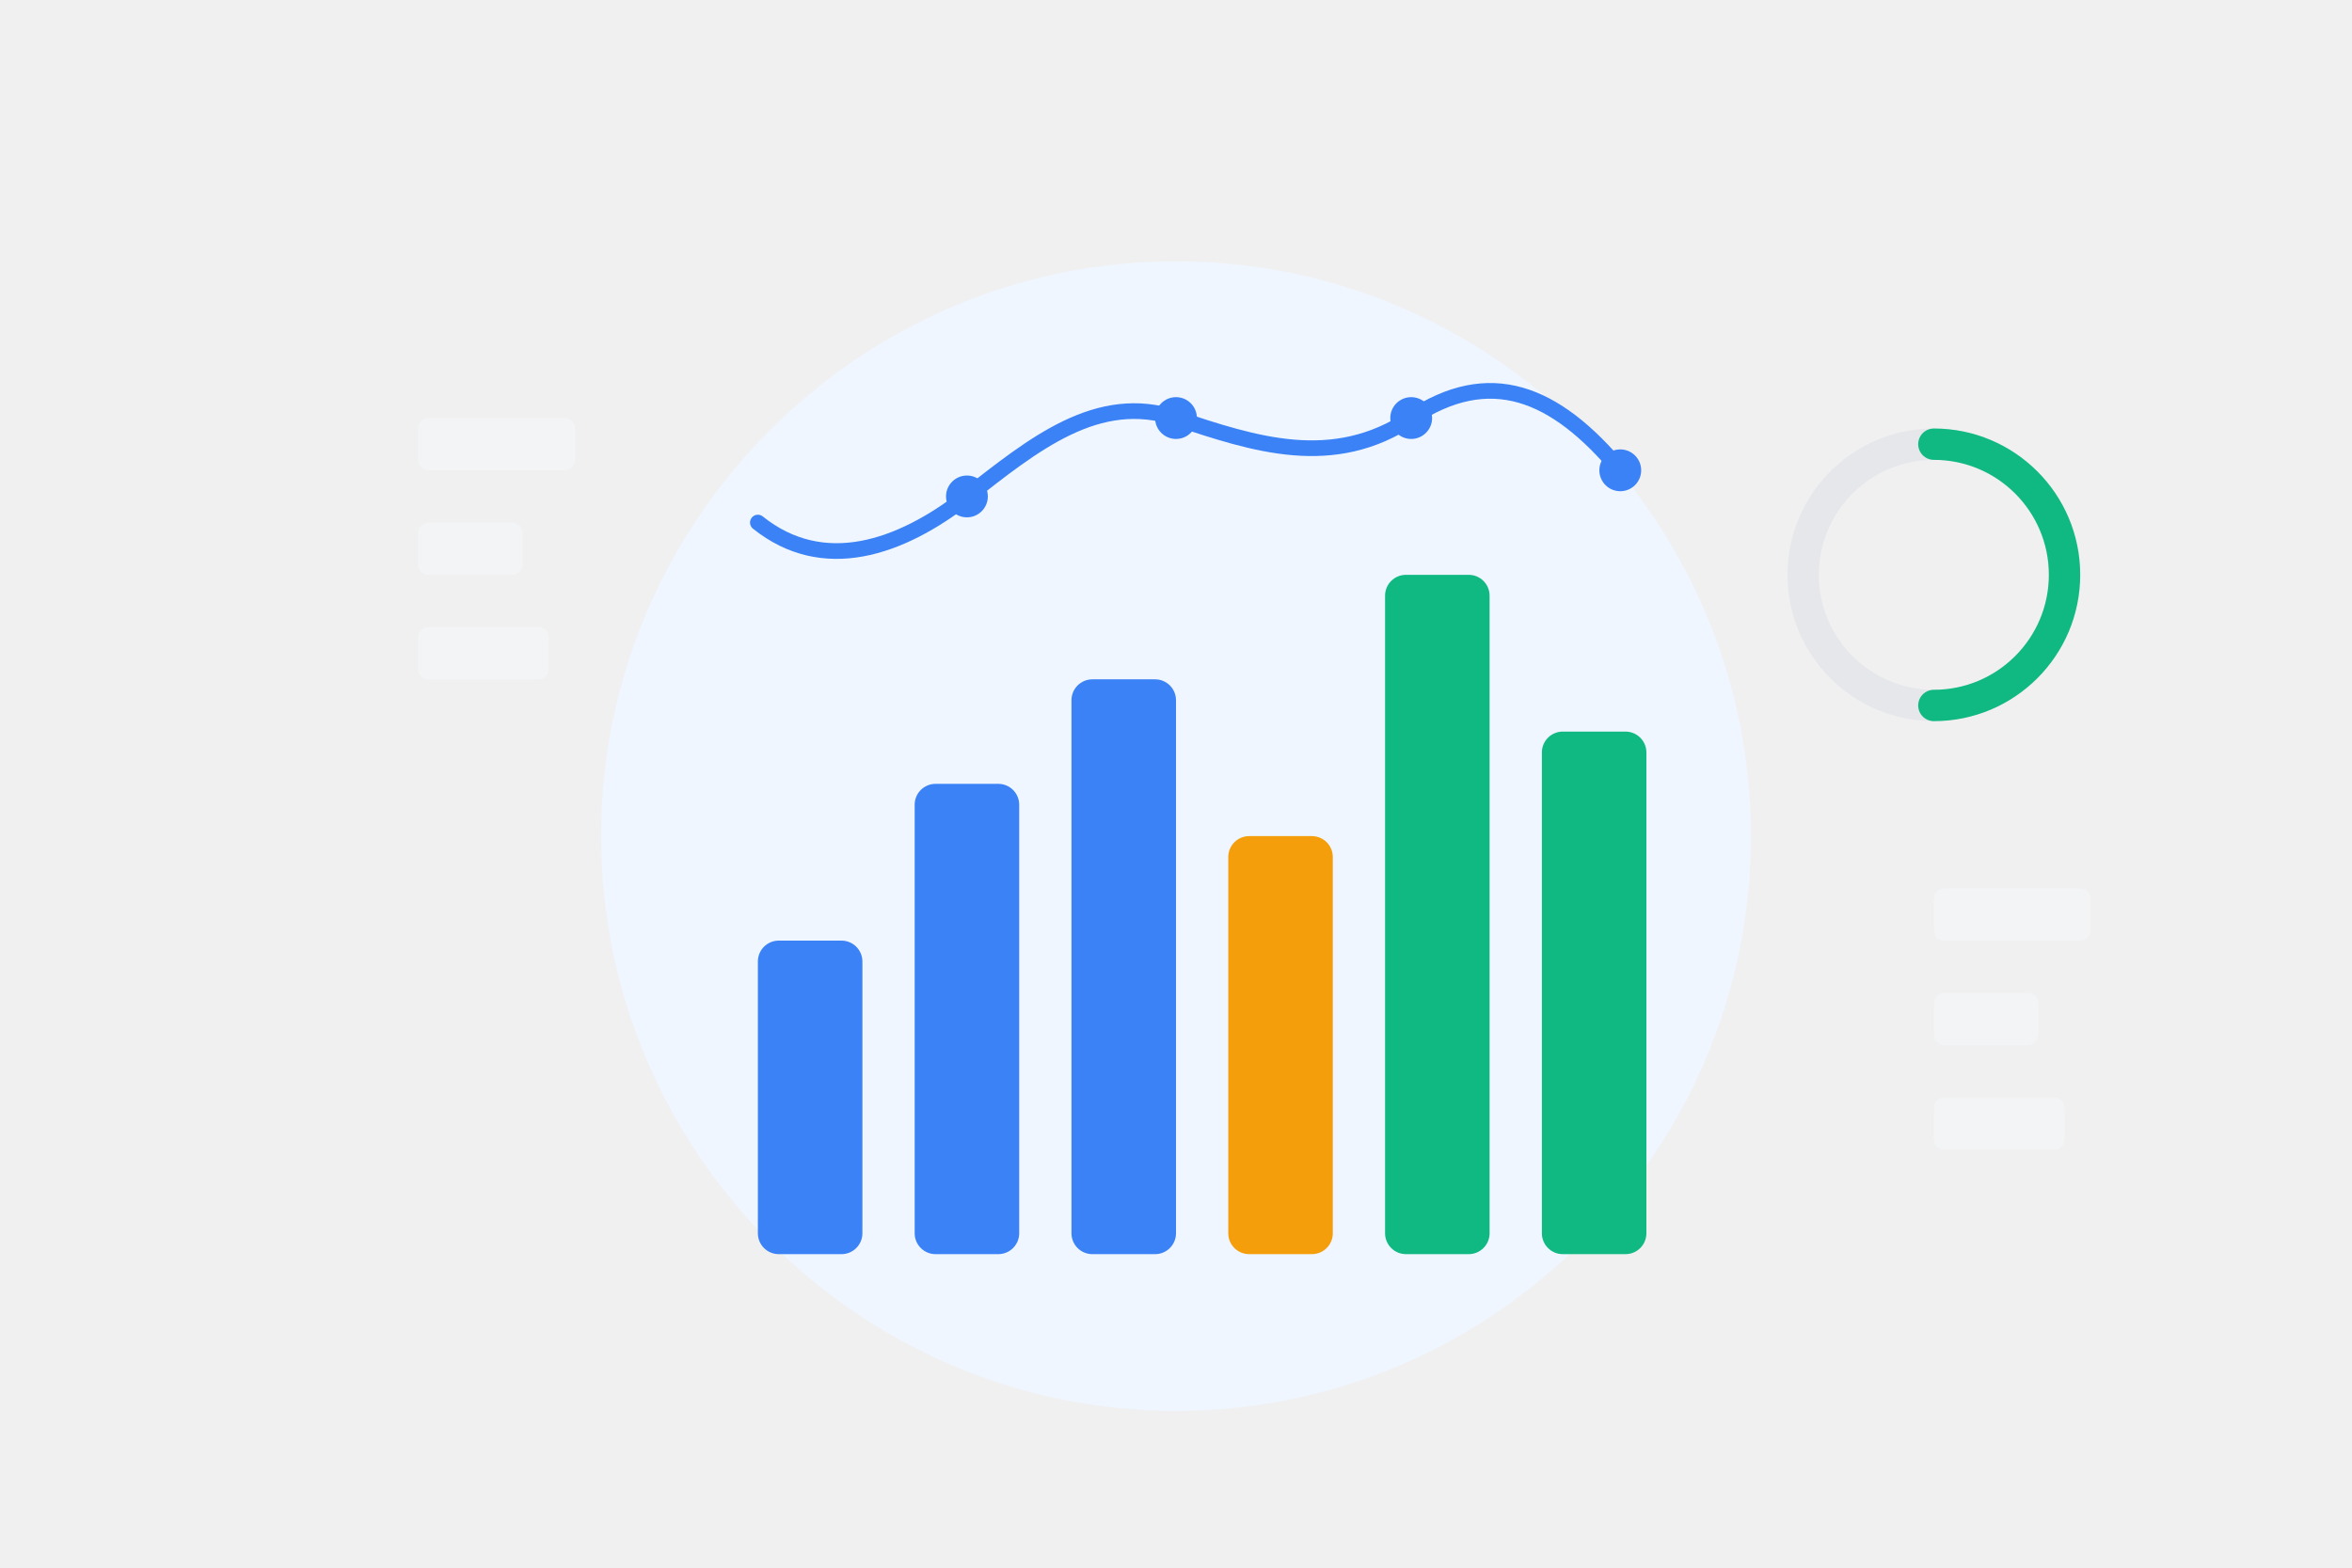
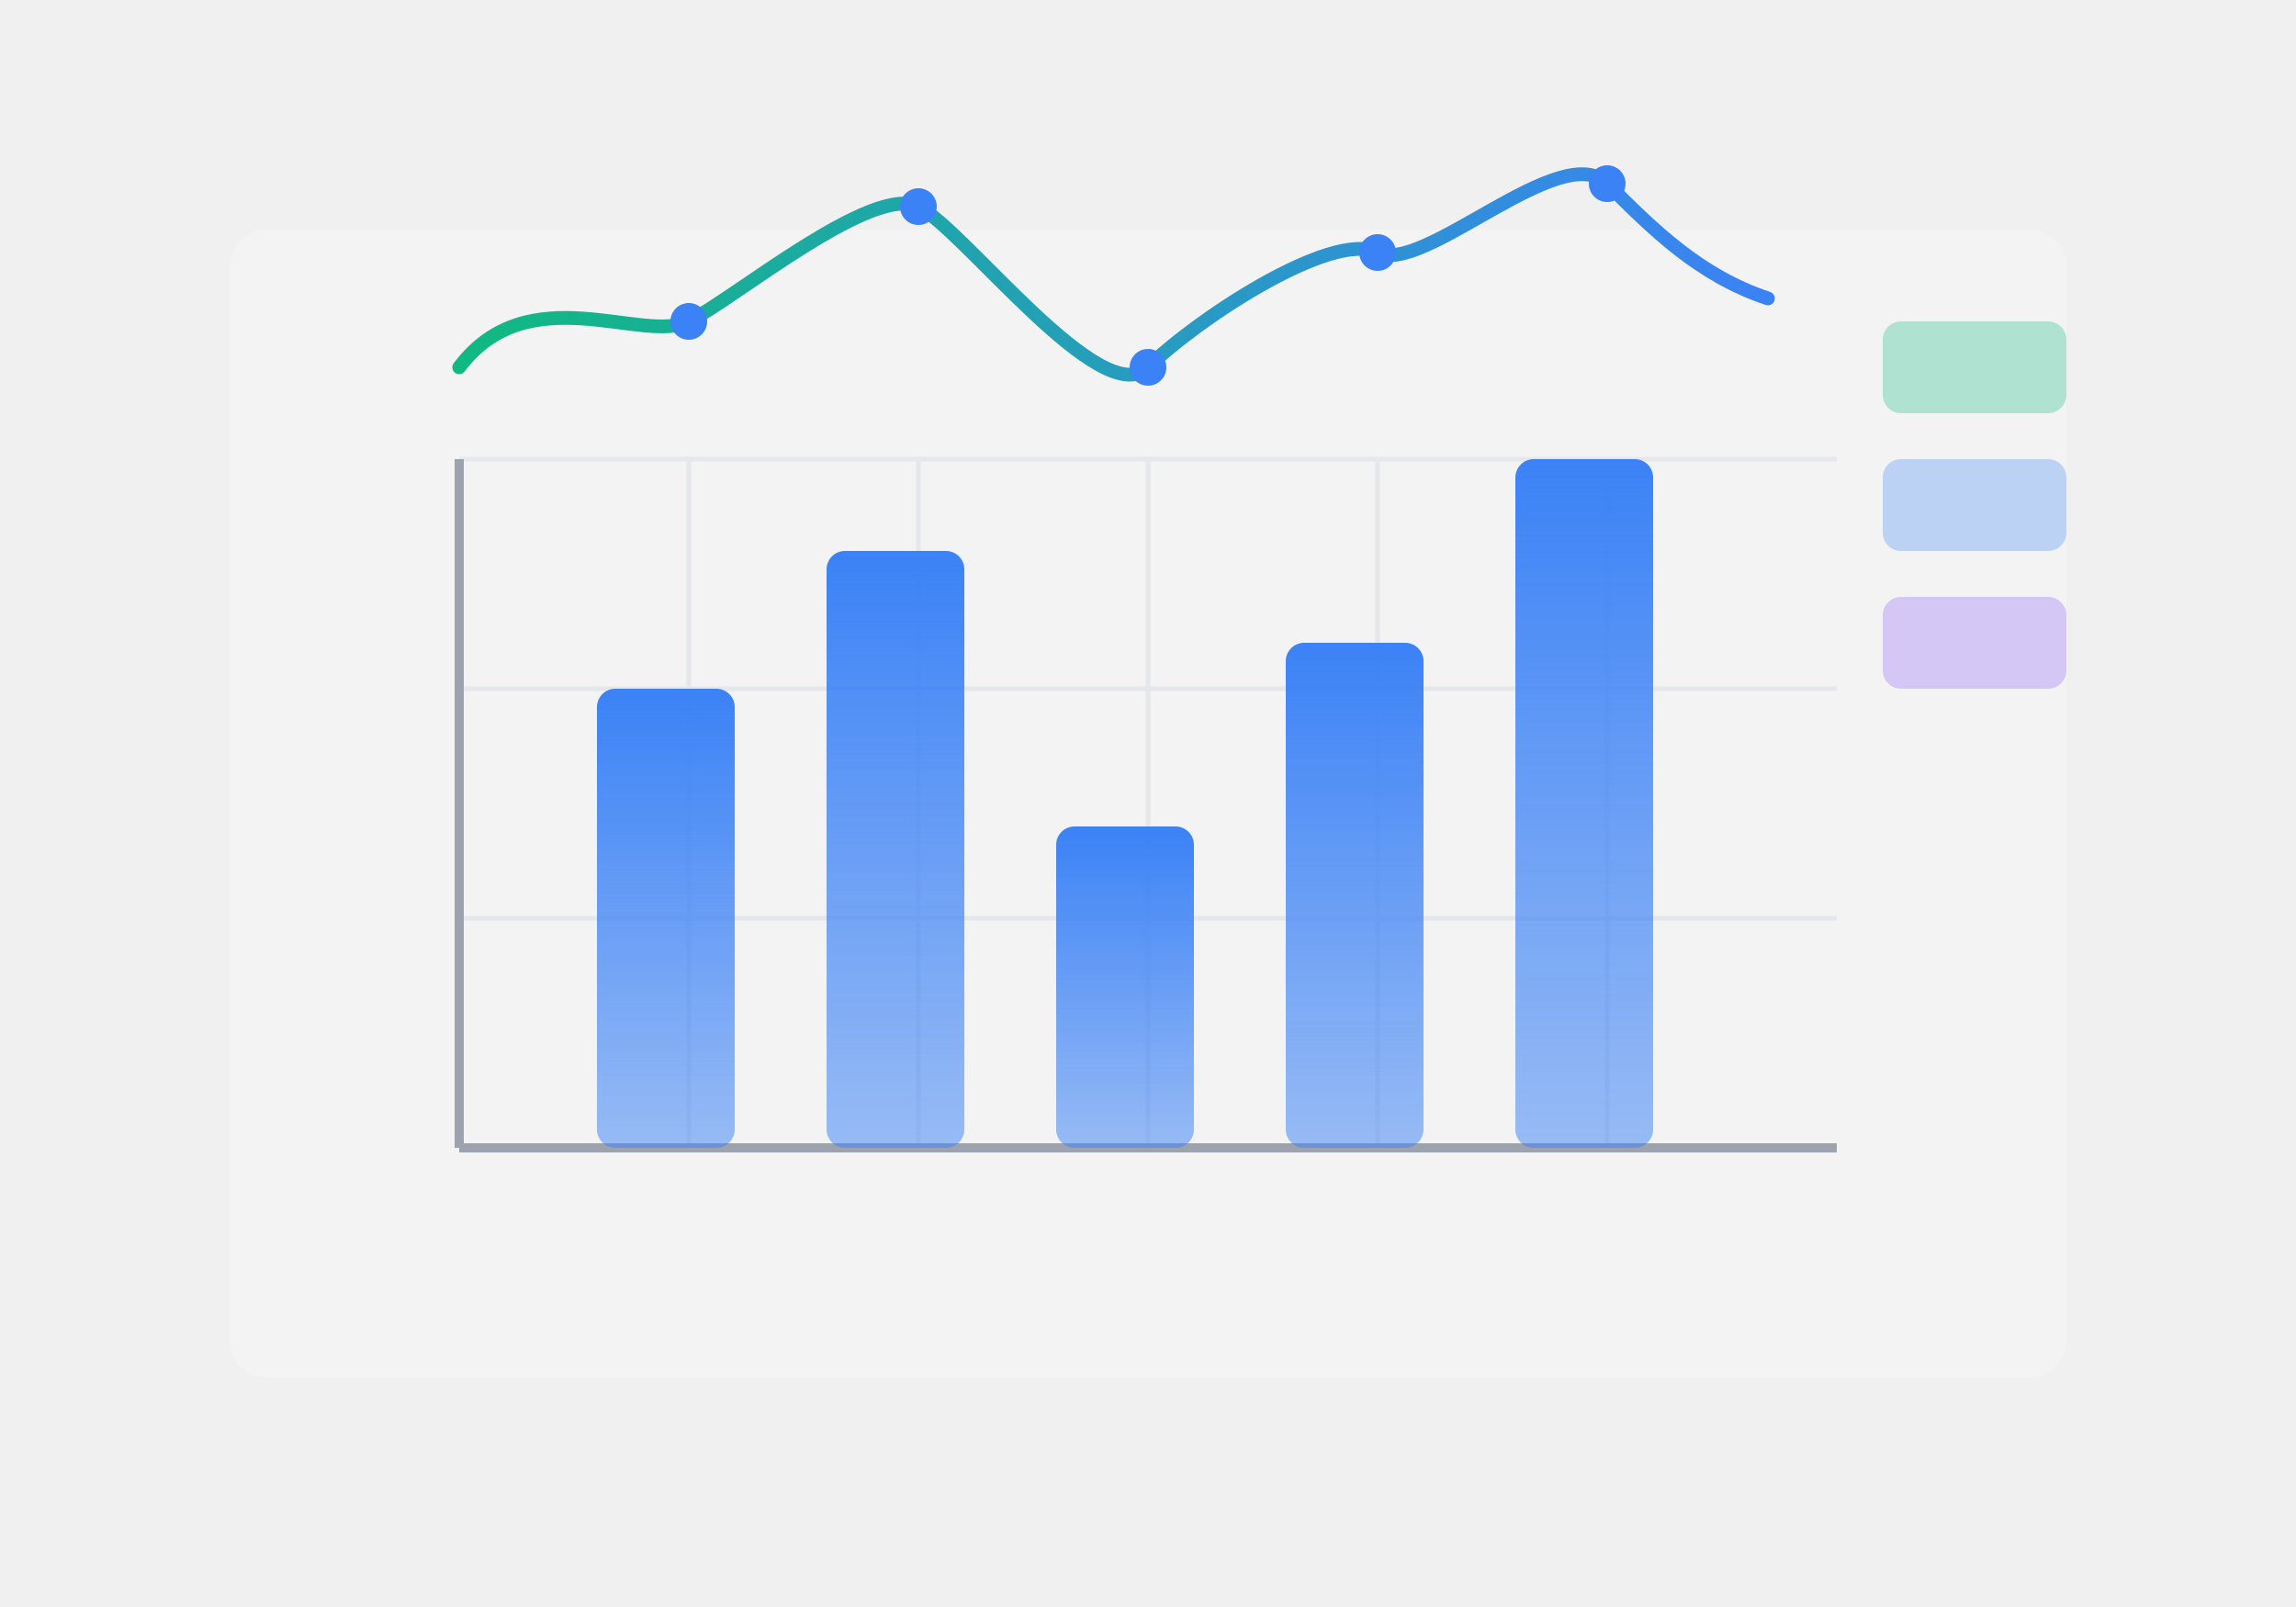
- <svg xmlns="http://www.w3.org/2000/svg" width="450" height="300" viewBox="0 0 450 300" fill="none">
-   <path d="M225 50C164.5 50 115 99.5 115 160C115 220.5 164.5 270 225 270C285.5 270 335 220.5 335 160C335 99.5 285.5 50 225 50Z" fill="#EFF6FF" />
-   <rect x="145" y="180" width="20" height="60" rx="4" fill="#3B82F6" />
-   <rect x="175" y="150" width="20" height="90" rx="4" fill="#3B82F6" />
-   <rect x="205" y="130" width="20" height="110" rx="4" fill="#3B82F6" />
-   <rect x="235" y="160" width="20" height="80" rx="4" fill="#F59E0B" />
-   <rect x="265" y="110" width="20" height="130" rx="4" fill="#10B981" />
-   <rect x="295" y="140" width="20" height="100" rx="4" fill="#10B981" />
-   <path d="M145 100C157.5 110 172.2 105 185 95C197.8 85 210 75 225 80C240 85 255 90 270 80C285 70 297.5 75 310 90" stroke="#3B82F6" stroke-width="3" stroke-linecap="round" />
-   <circle cx="370" cy="110" r="25" stroke="#E5E7EB" stroke-width="6" />
-   <path d="M370 85C383.8 85 395 96.2 395 110C395 123.8 383.8 135 370 135" stroke="#10B981" stroke-width="6" stroke-linecap="round" />
-   <circle cx="185" cy="95" r="4" fill="#3B82F6" />
-   <circle cx="225" cy="80" r="4" fill="#3B82F6" />
-   <circle cx="270" cy="80" r="4" fill="#3B82F6" />
-   <circle cx="310" cy="90" r="4" fill="#3B82F6" />
-   <rect x="80" y="80" width="30" height="10" rx="2" fill="#F3F4F6" />
-   <rect x="80" y="100" width="20" height="10" rx="2" fill="#F3F4F6" />
-   <rect x="80" y="120" width="25" height="10" rx="2" fill="#F3F4F6" />
-   <rect x="370" y="170" width="30" height="10" rx="2" fill="#F3F4F6" />
-   <rect x="370" y="190" width="20" height="10" rx="2" fill="#F3F4F6" />
-   <rect x="370" y="210" width="25" height="10" rx="2" fill="#F3F4F6" />
+ <svg xmlns="http://www.w3.org/2000/svg" width="500" height="350" viewBox="0 0 500 350" fill="none">
+   <rect x="50" y="50" width="400" height="250" rx="8" fill="white" fill-opacity="0.2" />
+   <path d="M100 250H400" stroke="#E5E7EB" stroke-width="1" />
+   <path d="M100 200H400" stroke="#E5E7EB" stroke-width="1" />
+   <path d="M100 150H400" stroke="#E5E7EB" stroke-width="1" />
+   <path d="M100 100H400" stroke="#E5E7EB" stroke-width="1" />
+   <path d="M150 100V250" stroke="#E5E7EB" stroke-width="1" />
+   <path d="M200 100V250" stroke="#E5E7EB" stroke-width="1" />
+   <path d="M250 100V250" stroke="#E5E7EB" stroke-width="1" />
+   <path d="M300 100V250" stroke="#E5E7EB" stroke-width="1" />
+   <path d="M350 100V250" stroke="#E5E7EB" stroke-width="1" />
+   <path d="M100 250V100" stroke="#9CA3AF" stroke-width="2" />
+   <path d="M100 250H400" stroke="#9CA3AF" stroke-width="2" />
+   <rect x="130" y="150" width="30" height="100" rx="4" fill="url(#paint0_linear)" />
+   <rect x="180" y="120" width="30" height="130" rx="4" fill="url(#paint1_linear)" />
+   <rect x="230" y="180" width="30" height="70" rx="4" fill="url(#paint2_linear)" />
+   <rect x="280" y="140" width="30" height="110" rx="4" fill="url(#paint3_linear)" />
+   <rect x="330" y="100" width="30" height="150" rx="4" fill="url(#paint4_linear)" />
+   <path d="M100 80C115 60 140 75 150 70C160 65 190 40 200 45C210 50 240 90 250 80C260 70 290 50 300 55C310 60 340 30 350 40C360 50 370 60 385 65" stroke="url(#paint5_linear)" stroke-width="3" stroke-linecap="round" />
+   <circle cx="150" cy="70" r="4" fill="#3B82F6" />
+   <circle cx="200" cy="45" r="4" fill="#3B82F6" />
+   <circle cx="250" cy="80" r="4" fill="#3B82F6" />
+   <circle cx="300" cy="55" r="4" fill="#3B82F6" />
+   <circle cx="350" cy="40" r="4" fill="#3B82F6" />
+   <rect x="410" y="70" width="40" height="20" rx="4" fill="#10B981" fill-opacity="0.3" />
+   <rect x="410" y="100" width="40" height="20" rx="4" fill="#3B82F6" fill-opacity="0.3" />
+   <rect x="410" y="130" width="40" height="20" rx="4" fill="#8B5CF6" fill-opacity="0.3" />
+   <defs>
+     <linearGradient id="paint0_linear" x1="145" y1="150" x2="145" y2="250" gradientUnits="userSpaceOnUse">
+       <stop stop-color="#3B82F6" />
+       <stop offset="1" stop-color="#3B82F6" stop-opacity="0.5" />
+     </linearGradient>
+     <linearGradient id="paint1_linear" x1="195" y1="120" x2="195" y2="250" gradientUnits="userSpaceOnUse">
+       <stop stop-color="#3B82F6" />
+       <stop offset="1" stop-color="#3B82F6" stop-opacity="0.5" />
+     </linearGradient>
+     <linearGradient id="paint2_linear" x1="245" y1="180" x2="245" y2="250" gradientUnits="userSpaceOnUse">
+       <stop stop-color="#3B82F6" />
+       <stop offset="1" stop-color="#3B82F6" stop-opacity="0.5" />
+     </linearGradient>
+     <linearGradient id="paint3_linear" x1="295" y1="140" x2="295" y2="250" gradientUnits="userSpaceOnUse">
+       <stop stop-color="#3B82F6" />
+       <stop offset="1" stop-color="#3B82F6" stop-opacity="0.5" />
+     </linearGradient>
+     <linearGradient id="paint4_linear" x1="345" y1="100" x2="345" y2="250" gradientUnits="userSpaceOnUse">
+       <stop stop-color="#3B82F6" />
+       <stop offset="1" stop-color="#3B82F6" stop-opacity="0.5" />
+     </linearGradient>
+     <linearGradient id="paint5_linear" x1="100" y1="60" x2="385" y2="60" gradientUnits="userSpaceOnUse">
+       <stop stop-color="#10B981" />
+       <stop offset="1" stop-color="#3B82F6" />
+     </linearGradient>
+   </defs>
</svg>
